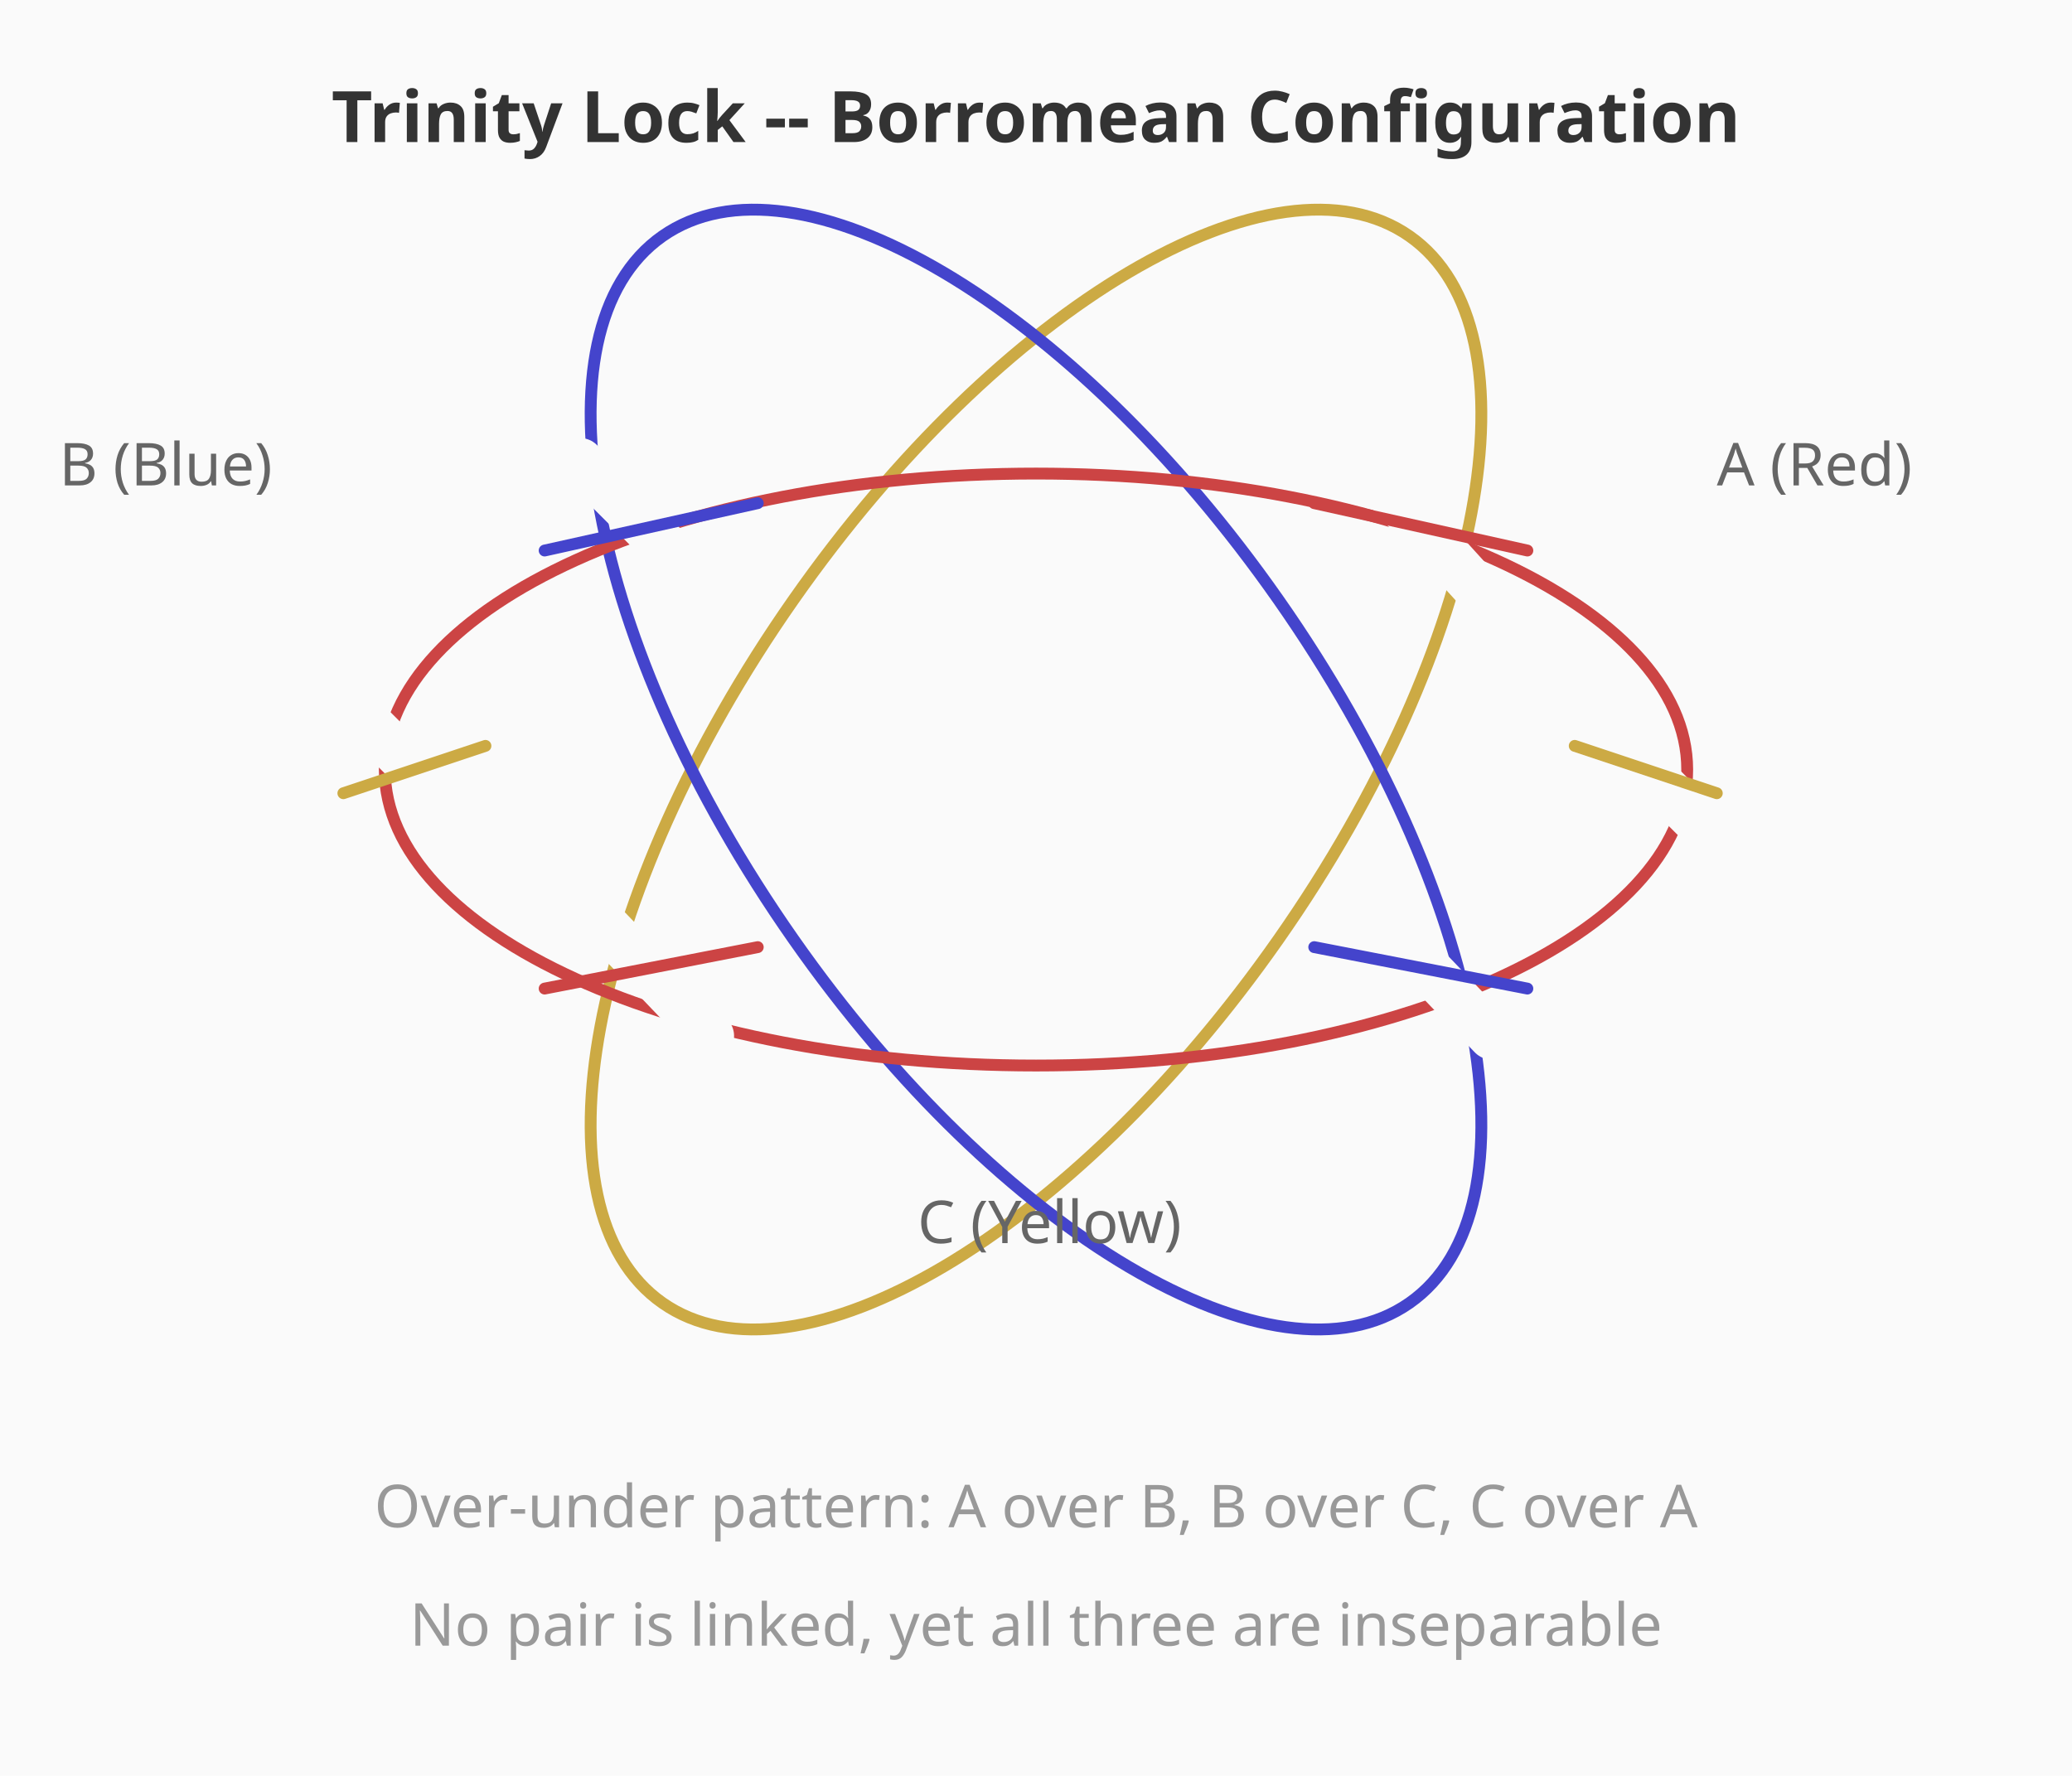
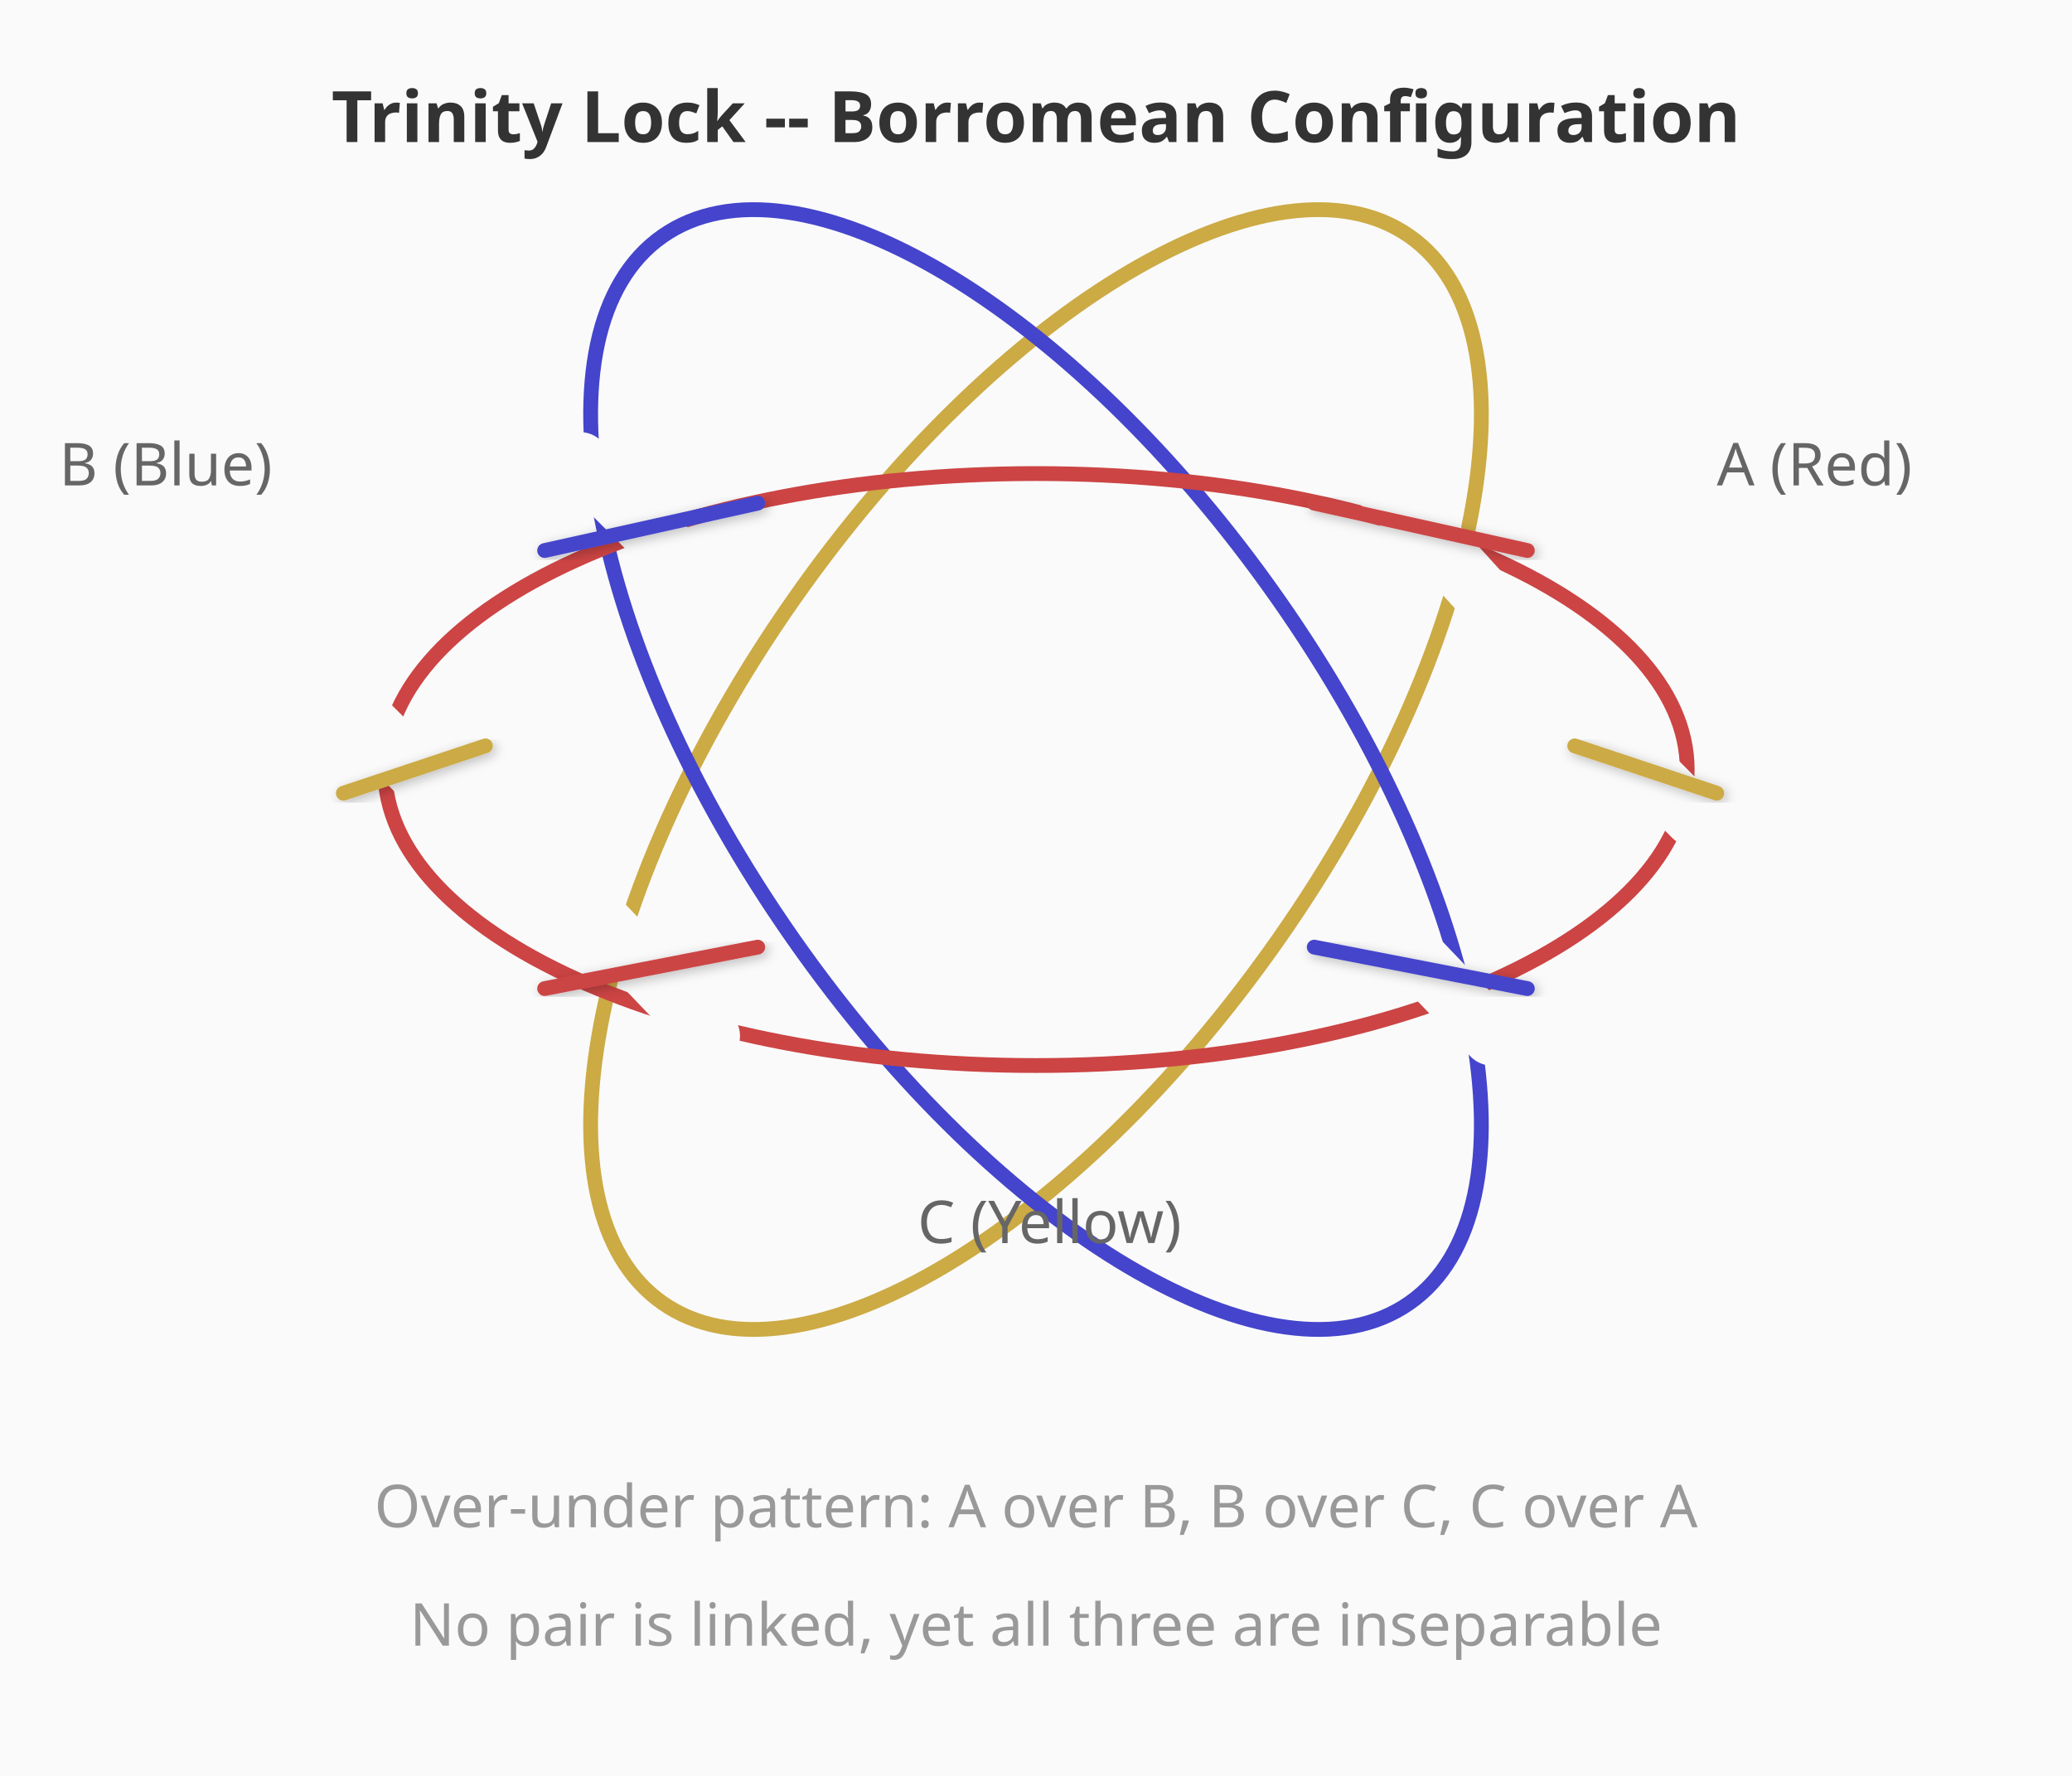
<svg xmlns="http://www.w3.org/2000/svg" viewBox="0 0 350 300">
  <rect width="350" height="300" fill="#fafafa" />
  <defs>
+     <filter id="overStrandShadow" x="-20%" y="-20%" width="140%" height="140%">
+       <feDropShadow dx="0.5" dy="0.5" stdDeviation="1" flood-color="#000" flood-opacity="0.25" />
+     </filter>
    <ellipse id="ovalA-shape" cx="175" cy="130" rx="110" ry="50" />
    <ellipse id="ovalB-shape" cx="175" cy="130" rx="110" ry="50" />
    <ellipse id="ovalC-shape" cx="175" cy="130" rx="110" ry="50" />
  </defs>
-   <ellipse cx="175" cy="130" rx="110" ry="50" transform="rotate(-55,175,130)" fill="none" stroke="#ca4" stroke-width="2" />
-   <ellipse cx="175" cy="130" rx="110" ry="50" transform="rotate(55,175,130)" fill="none" stroke="#44c" stroke-width="2" />
-   <ellipse cx="175" cy="130" rx="110" ry="50" transform="rotate(0,175,130)" fill="none" stroke="#c44" stroke-width="2" />
-   <line x1="230" y1="78" x2="250" y2="100" stroke="#fafafa" stroke-width="8" stroke-linecap="round" />
-   <line x1="222" y1="85" x2="258" y2="93" stroke="#c44" stroke-width="2" stroke-linecap="round" />
-   <line x1="98" y1="152" x2="120" y2="175" stroke="#fafafa" stroke-width="8" stroke-linecap="round" />
-   <line x1="92" y1="167" x2="128" y2="160" stroke="#c44" stroke-width="2" stroke-linecap="round" />
-   <line x1="98" y1="78" x2="120" y2="100" stroke="#fafafa" stroke-width="8" stroke-linecap="round" />
-   <line x1="92" y1="93" x2="128" y2="85" stroke="#44c" stroke-width="2" stroke-linecap="round" />
-   <line x1="230" y1="152" x2="252" y2="175" stroke="#fafafa" stroke-width="8" stroke-linecap="round" />
-   <line x1="222" y1="160" x2="258" y2="167" stroke="#44c" stroke-width="2" stroke-linecap="round" />
-   <line x1="270" y1="122" x2="286" y2="138" stroke="#fafafa" stroke-width="8" stroke-linecap="round" />
-   <line x1="266" y1="126" x2="290" y2="134" stroke="#ca4" stroke-width="2" stroke-linecap="round" />
-   <line x1="62" y1="122" x2="78" y2="138" stroke="#fafafa" stroke-width="8" stroke-linecap="round" />
-   <line x1="58" y1="134" x2="82" y2="126" stroke="#ca4" stroke-width="2" stroke-linecap="round" />
+   <ellipse cx="175" cy="130" rx="110" ry="50" transform="rotate(-55,175,130)" fill="none" stroke="#ca4" stroke-width="2.5" />
+   <ellipse cx="175" cy="130" rx="110" ry="50" transform="rotate(55,175,130)" fill="none" stroke="#44c" stroke-width="2.5" />
+   <ellipse cx="175" cy="130" rx="110" ry="50" transform="rotate(0,175,130)" fill="none" stroke="#c44" stroke-width="2.5" />
+   <line x1="230" y1="78" x2="250" y2="100" stroke="#fafafa" stroke-width="10" stroke-linecap="round" />
+   <line x1="222" y1="85" x2="258" y2="93" stroke="#c44" stroke-width="2.5" stroke-linecap="round" filter="url(#overStrandShadow)" />
+   <line x1="98" y1="152" x2="120" y2="175" stroke="#fafafa" stroke-width="10" stroke-linecap="round" />
+   <line x1="92" y1="167" x2="128" y2="160" stroke="#c44" stroke-width="2.5" stroke-linecap="round" filter="url(#overStrandShadow)" />
+   <line x1="98" y1="78" x2="120" y2="100" stroke="#fafafa" stroke-width="10" stroke-linecap="round" />
+   <line x1="92" y1="93" x2="128" y2="85" stroke="#44c" stroke-width="2.5" stroke-linecap="round" filter="url(#overStrandShadow)" />
+   <line x1="230" y1="152" x2="252" y2="175" stroke="#fafafa" stroke-width="10" stroke-linecap="round" />
+   <line x1="222" y1="160" x2="258" y2="167" stroke="#44c" stroke-width="2.5" stroke-linecap="round" filter="url(#overStrandShadow)" />
+   <line x1="270" y1="122" x2="286" y2="138" stroke="#fafafa" stroke-width="10" stroke-linecap="round" />
+   <line x1="266" y1="126" x2="290" y2="134" stroke="#ca4" stroke-width="2.5" stroke-linecap="round" filter="url(#overStrandShadow)" />
+   <line x1="62" y1="122" x2="78" y2="138" stroke="#fafafa" stroke-width="10" stroke-linecap="round" />
+   <line x1="58" y1="134" x2="82" y2="126" stroke="#ca4" stroke-width="2.5" stroke-linecap="round" filter="url(#overStrandShadow)" />
  <text x="290" y="82" font-family="system-ui, sans-serif" font-size="10" fill="#666">A (Red)</text>
  <text x="10" y="82" font-family="system-ui, sans-serif" font-size="10" fill="#666">B (Blue)</text>
  <text x="155" y="210" font-family="system-ui, sans-serif" font-size="10" fill="#666">C (Yellow)</text>
  <text x="175" y="24" text-anchor="middle" font-family="system-ui, sans-serif" font-size="12" fill="#333" font-weight="bold">
    Trinity Lock -- Borromean Configuration
  </text>
  <text x="175" y="258" text-anchor="middle" font-family="system-ui, sans-serif" font-size="10" fill="#999">
    Over-under pattern: A over B, B over C, C over A
  </text>
  <text x="175" y="278" text-anchor="middle" font-family="system-ui, sans-serif" font-size="10" fill="#999">
    No pair is linked, yet all three are inseparable
  </text>
</svg>
